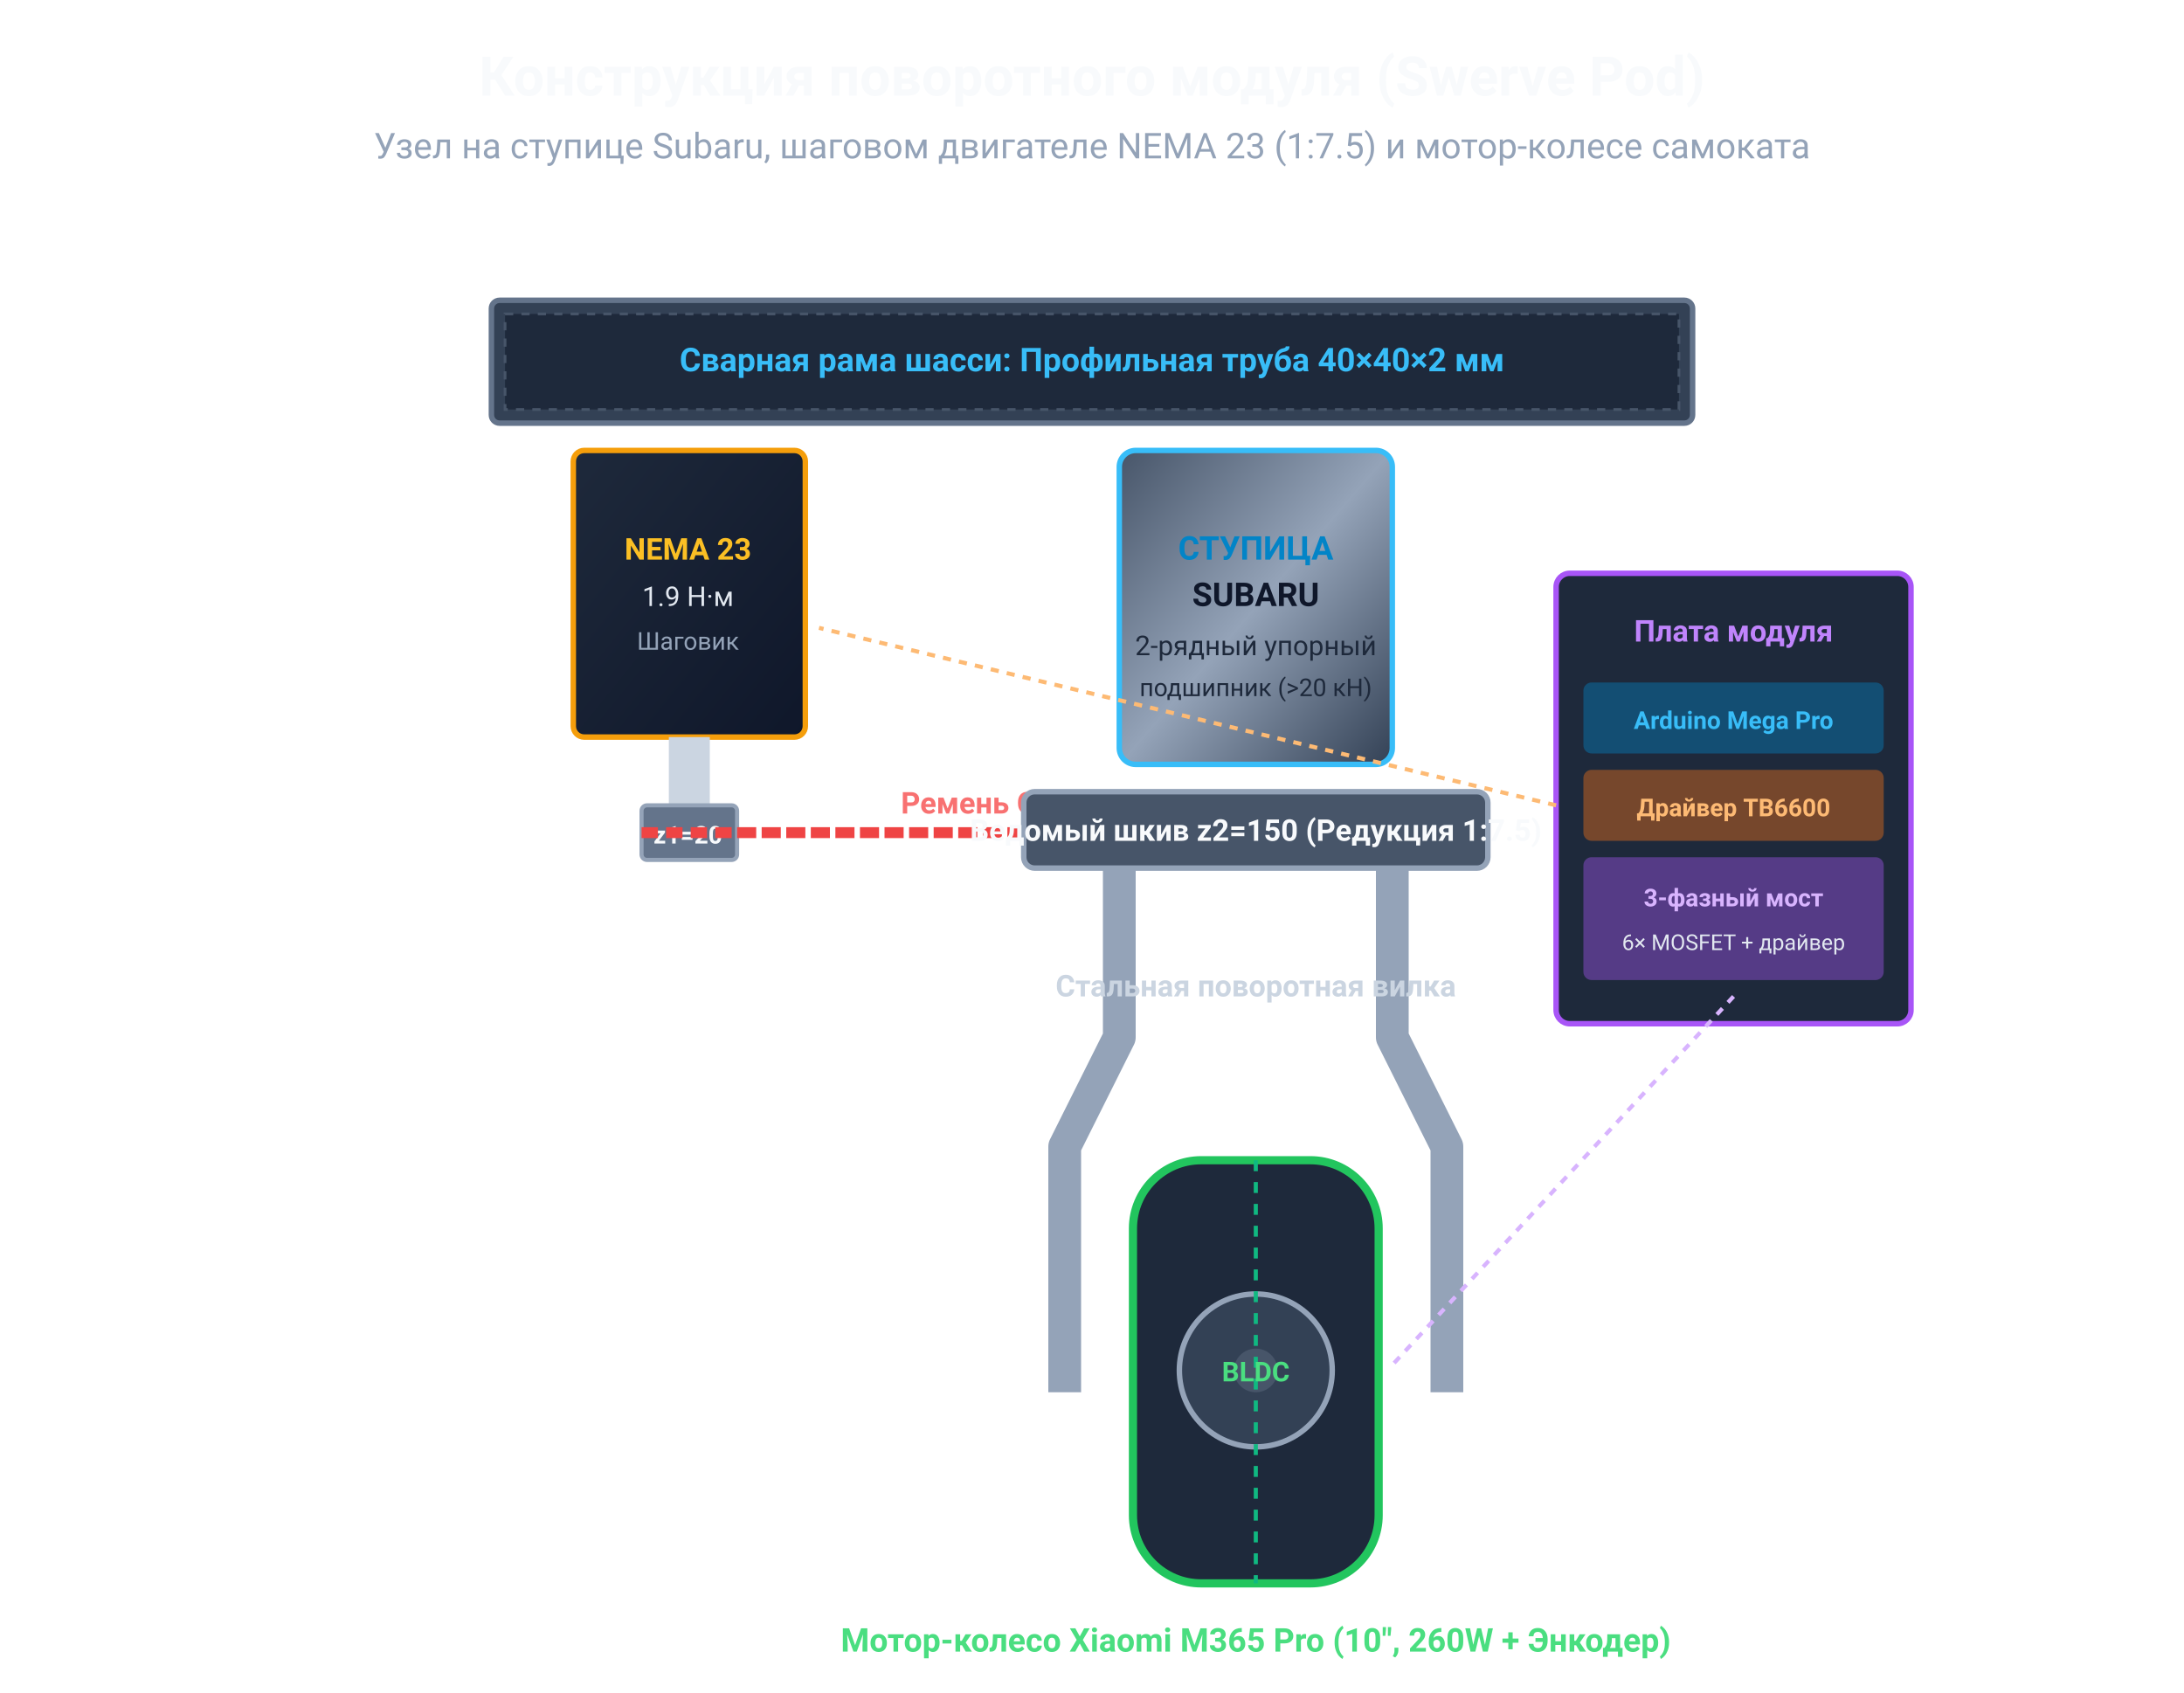
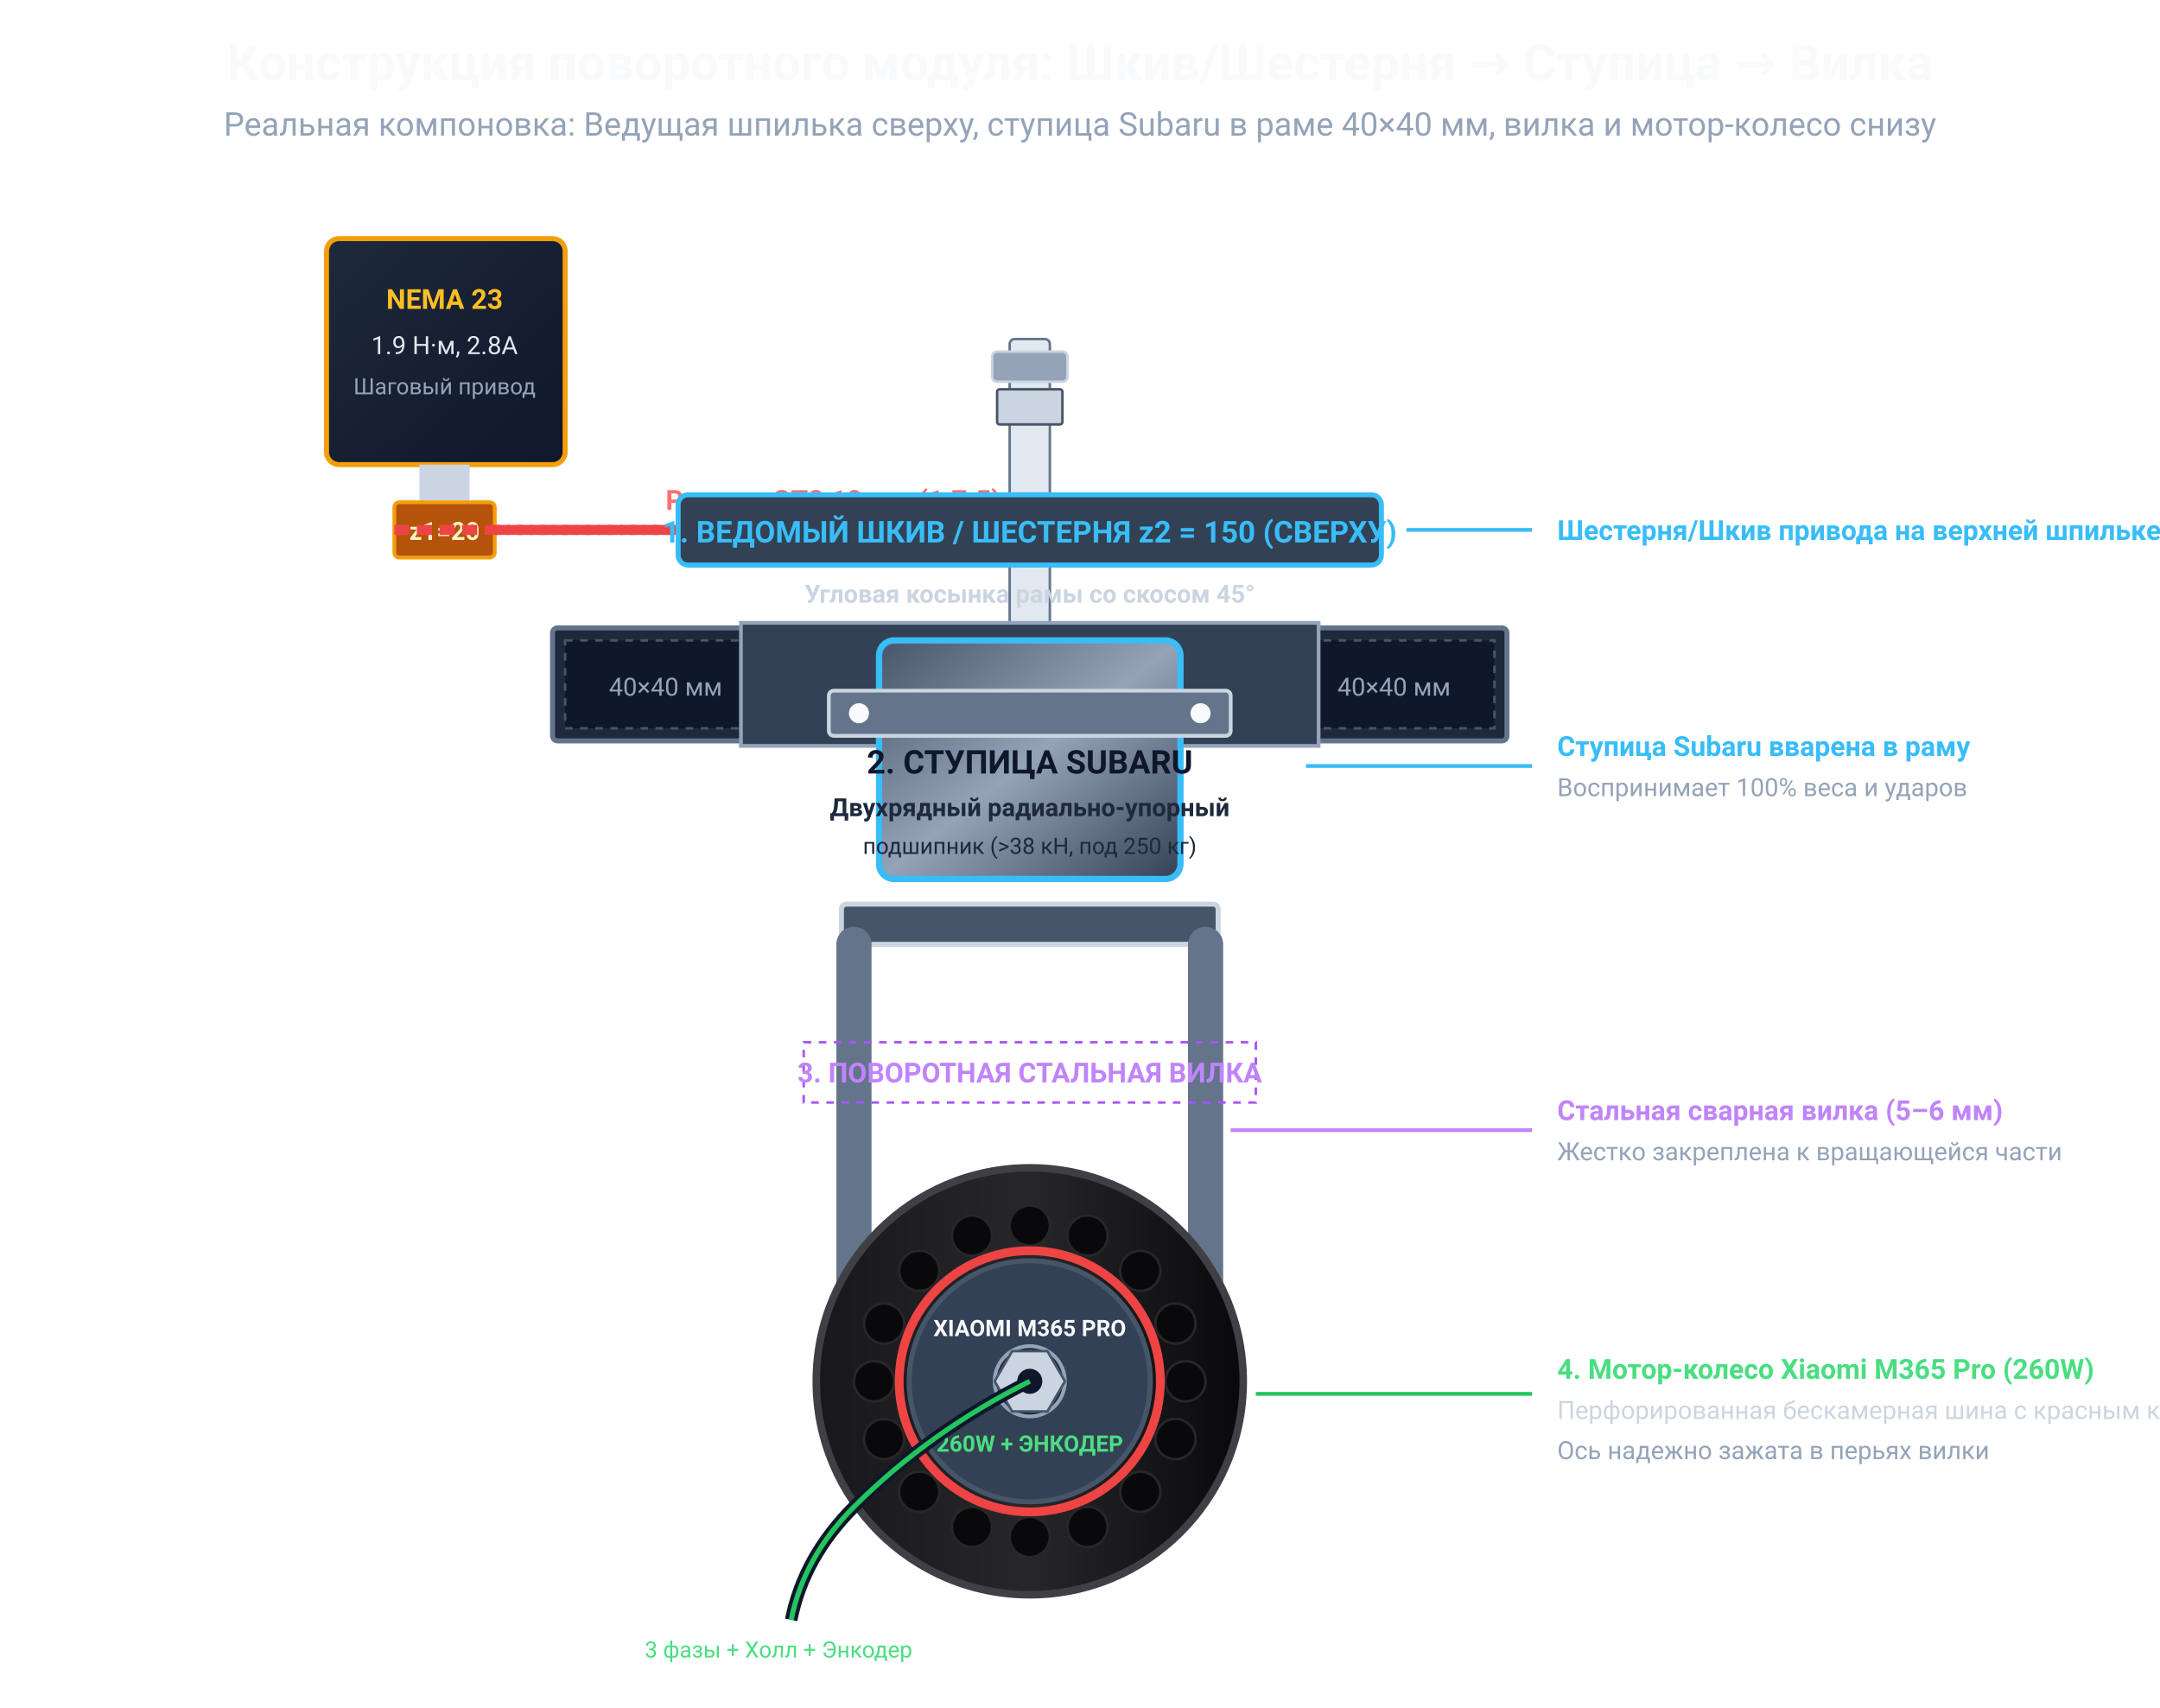
- <svg xmlns="http://www.w3.org/2000/svg" viewBox="0 0 800 620" width="800" height="620" style="background:#0f172a; font-family:'Segoe UI',Roboto,sans-serif;">
+ <svg xmlns="http://www.w3.org/2000/svg" viewBox="0 0 860 680" width="860" height="680" style="background:#0f172a; font-family:'Segoe UI',Roboto,sans-serif;">
  <defs>
    <linearGradient id="metalGrad" x1="0%" y1="0%" x2="100%" y2="100%">
      <stop offset="0%" stop-color="#475569" />
      <stop offset="50%" stop-color="#94a3b8" />
      <stop offset="100%" stop-color="#334155" />
    </linearGradient>
    <linearGradient id="stepperGrad" x1="0%" y1="0%" x2="100%" y2="100%">
      <stop offset="0%" stop-color="#1e293b" />
      <stop offset="100%" stop-color="#0f172a" />
    </linearGradient>
+     <linearGradient id="tireGrad" x1="0%" y1="0%" x2="100%" y2="0%">
+       <stop offset="0%" stop-color="#18181b" />
+       <stop offset="50%" stop-color="#27272a" />
+       <stop offset="100%" stop-color="#09090b" />
+     </linearGradient>
  </defs>
-   <text x="400" y="35" fill="#f8fafc" font-size="20" font-weight="bold" text-anchor="middle">Конструкция поворотного модуля (Swerve Pod)</text>
-   <text x="400" y="58" fill="#94a3b8" font-size="13" text-anchor="middle">Узел на ступице Subaru, шаговом двигателе NEMA 23 (1:7.5) и мотор-колесе самоката</text>
-   <g transform="translate(80, 90)">
-     <rect x="100" y="20" width="440" height="45" rx="3" fill="#334155" stroke="#64748b" stroke-width="2" />
-     <rect x="105" y="25" width="430" height="35" fill="#1e293b" stroke="#475569" stroke-dasharray="3,3" />
-     <text x="320" y="46" fill="#38bdf8" font-size="12" font-weight="bold" text-anchor="middle">Сварная рама шасси: Профильная труба 40×40×2 мм</text>
-     <rect x="130" y="75" width="85" height="105" rx="4" fill="url(#stepperGrad)" stroke="#f59e0b" stroke-width="2" />
-     <text x="172" y="115" fill="#fbbf24" font-size="11" font-weight="bold" text-anchor="middle">NEMA 23</text>
-     <text x="172" y="132" fill="#e2e8f0" font-size="10" text-anchor="middle">1.9 Н·м</text>
-     <text x="172" y="148" fill="#94a3b8" font-size="9" text-anchor="middle">Шаговик</text>
-     <rect x="165" y="180" width="15" height="25" fill="#cbd5e1" />
-     <rect x="155" y="205" width="35" height="20" rx="2" fill="#64748b" stroke="#94a3b8" stroke-width="1.5" />
-     <text x="172" y="219" fill="#f8fafc" font-size="9" font-weight="bold" text-anchor="middle">z1=20</text>
-     <path d="M 190 215 L 340 215 M 155 215 L 305 215" stroke="#ef4444" stroke-width="4" stroke-dasharray="6,3" />
-     <text x="250" y="208" fill="#f87171" font-size="11" font-weight="bold">Ремень GT2 10 мм (1:7.5)</text>
-     <rect x="295" y="200" width="170" height="28" rx="4" fill="#475569" stroke="#94a3b8" stroke-width="2" />
-     <text x="380" y="218" fill="#f8fafc" font-size="11" font-weight="bold" text-anchor="middle">Ведомый шкив z2=150 (Редукция 1:7.5)</text>
-     <rect x="330" y="75" width="100" height="115" rx="6" fill="url(#metalGrad)" stroke="#38bdf8" stroke-width="2" />
-     <text x="380" y="115" fill="#0284c7" font-size="12" font-weight="bold" text-anchor="middle">СТУПИЦА</text>
-     <text x="380" y="132" fill="#0f172a" font-size="12" font-weight="bold" text-anchor="middle">SUBARU</text>
-     <text x="380" y="150" fill="#1e293b" font-size="10" text-anchor="middle">2-рядный упорный</text>
-     <text x="380" y="165" fill="#1e293b" font-size="9" text-anchor="middle">подшипник (&gt;20 кН)</text>
-     <path d="M 330 228 L 330 290 L 310 330 L 310 420" stroke="#94a3b8" stroke-width="12" fill="none" stroke-linejoin="round" />
-     <path d="M 430 228 L 430 290 L 450 330 L 450 420" stroke="#94a3b8" stroke-width="12" fill="none" stroke-linejoin="round" />
-     <text x="380" y="275" fill="#cbd5e1" font-size="11" font-weight="bold" text-anchor="middle">Стальная поворотная вилка</text>
-     <rect x="335" y="335" width="90" height="155" rx="25" fill="#1e293b" stroke="#22c55e" stroke-width="3" />
-     <circle cx="380" cy="412" r="28" fill="#334155" stroke="#94a3b8" stroke-width="2" />
-     <circle cx="380" cy="412" r="8" fill="#475569" />
-     <line x1="380" y1="335" x2="380" y2="490" stroke="#10b981" stroke-width="1.5" stroke-dasharray="4,4" />
-     <text x="380" y="416" fill="#4ade80" font-size="10" font-weight="bold" text-anchor="middle">BLDC</text>
-     <text x="380" y="515" fill="#4ade80" font-size="12" font-weight="bold" text-anchor="middle">Мотор-колесо Xiaomi M365 Pro (10", 260W + Энкодер)</text>
-     <rect x="490" y="120" width="130" height="165" rx="5" fill="#1e293b" stroke="#a855f7" stroke-width="2" />
-     <text x="555" y="145" fill="#c084fc" font-size="11" font-weight="bold" text-anchor="middle">Плата модуля</text>
-     <rect x="500" y="160" width="110" height="26" rx="3" fill="#0284c7" opacity="0.4" />
-     <text x="555" y="177" fill="#38bdf8" font-size="9" font-weight="bold" text-anchor="middle">Arduino Mega Pro</text>
-     <rect x="500" y="192" width="110" height="26" rx="3" fill="#f97316" opacity="0.4" />
-     <text x="555" y="209" fill="#fdba74" font-size="9" font-weight="bold" text-anchor="middle">Драйвер TB6600</text>
-     <rect x="500" y="224" width="110" height="45" rx="3" fill="#a855f7" opacity="0.4" />
-     <text x="555" y="242" fill="#d8b4fe" font-size="9" font-weight="bold" text-anchor="middle">3-фазный мост</text>
-     <text x="555" y="258" fill="#e2e8f0" font-size="8" text-anchor="middle">6× MOSFET + драйвер</text>
-     <line x1="490" y1="205" x2="220" y2="140" stroke="#fdba74" stroke-width="1.5" stroke-dasharray="3,3" />
-     <line x1="555" y1="275" x2="430" y2="410" stroke="#d8b4fe" stroke-width="1.5" stroke-dasharray="3,3" />
+   <text x="430" y="32" fill="#f8fafc" font-size="20" font-weight="bold" text-anchor="middle">Конструкция поворотного модуля: Шкив/Шестерня → Ступица → Вилка</text>
+   <text x="430" y="54" fill="#94a3b8" font-size="13" text-anchor="middle">Реальная компоновка: Ведущая шпилька сверху, ступица Subaru в раме 40×40 мм, вилка и мотор-колесо снизу</text>
+   <g transform="translate(50, 75)">
+     <rect x="80" y="20" width="95" height="90" rx="5" fill="url(#stepperGrad)" stroke="#f59e0b" stroke-width="2" />
+     <text x="127" y="48" fill="#fbbf24" font-size="11" font-weight="bold" text-anchor="middle">NEMA 23</text>
+     <text x="127" y="66" fill="#e2e8f0" font-size="10" text-anchor="middle">1.9 Н·м, 2.8A</text>
+     <text x="127" y="82" fill="#94a3b8" font-size="9" text-anchor="middle">Шаговый привод</text>
+     <rect x="117" y="110" width="20" height="15" fill="#cbd5e1" />
+     <rect x="107" y="125" width="40" height="22" rx="2" fill="#b45309" stroke="#f59e0b" stroke-width="1.5" />
+     <text x="127" y="140" fill="#fef3c7" font-size="10" font-weight="bold" text-anchor="middle">z1=20</text>
+     <line x1="147" y1="136" x2="320" y2="136" stroke="#ef4444" stroke-width="4" stroke-dasharray="6,3" />
+     <line x1="107" y1="136" x2="220" y2="136" stroke="#ef4444" stroke-width="4" stroke-dasharray="6,3" />
+     <text x="215" y="128" fill="#f87171" font-size="11" font-weight="bold">Ремень GT2 10 мм (1:7.5)</text>
+     <rect x="352" y="60" width="16" height="120" rx="2" fill="#e2e8f0" stroke="#64748b" stroke-width="1" />
+     <rect x="345" y="65" width="30" height="12" rx="2" fill="#94a3b8" stroke="#cbd5e1" stroke-width="1" />
+     <rect x="347" y="80" width="26" height="14" rx="1" fill="#cbd5e1" stroke="#475569" stroke-width="1" />
+     <rect x="220" y="122" width="280" height="28" rx="4" fill="#334155" stroke="#38bdf8" stroke-width="2" />
+     <text x="360" y="141" fill="#38bdf8" font-size="12" font-weight="bold" text-anchor="middle">1. ВЕДОМЫЙ ШКИВ / ШЕСТЕРНЯ z2 = 150 (СВЕРХУ)</text>
+     <path d="M 510 136 L 560 136" stroke="#38bdf8" stroke-width="1.5" />
+     <text x="570" y="140" fill="#38bdf8" font-size="11" font-weight="bold">Шестерня/Шкив привода на верхней шпильке</text>
+     <g transform="translate(170, 165)">
+       <rect x="0" y="10" width="90" height="45" rx="2" fill="#1e293b" stroke="#64748b" stroke-width="2" />
+       <rect x="5" y="15" width="80" height="35" fill="#0f172a" stroke="#475569" stroke-dasharray="3,3" />
+       <text x="45" y="37" fill="#94a3b8" font-size="10" text-anchor="middle">40×40 мм</text>
+       <rect x="290" y="10" width="90" height="45" rx="2" fill="#1e293b" stroke="#64748b" stroke-width="2" />
+       <rect x="295" y="15" width="80" height="35" fill="#0f172a" stroke="#475569" stroke-dasharray="3,3" />
+       <text x="335" y="37" fill="#94a3b8" font-size="10" text-anchor="middle">40×40 мм</text>
+       <rect x="75" y="8" width="230" height="49" fill="#334155" stroke="#94a3b8" stroke-width="1.5" />
+       <text x="190" y="0" fill="#cbd5e1" font-size="10" font-weight="bold" text-anchor="middle">Угловая косынка рамы со скосом 45°</text>
+       <rect x="130" y="15" width="120" height="95" rx="6" fill="url(#metalGrad)" stroke="#38bdf8" stroke-width="2.5" />
+       <rect x="110" y="35" width="160" height="18" rx="2" fill="#64748b" stroke="#cbd5e1" stroke-width="1.5" />
+       <circle cx="122" cy="44" r="4" fill="#f8fafc" />
+       <circle cx="258" cy="44" r="4" fill="#f8fafc" />
+       <text x="190" y="68" fill="#0f172a" font-size="13" font-weight="bold" text-anchor="middle">2. СТУПИЦА SUBARU</text>
+       <text x="190" y="85" fill="#1e293b" font-size="10" font-weight="bold" text-anchor="middle">Двухрядный радиально-упорный</text>
+       <text x="190" y="100" fill="#1e293b" font-size="9" text-anchor="middle">подшипник (&gt;38 кН, под 250 кг)</text>
+     </g>
+     <path d="M 470 230 L 560 230" stroke="#38bdf8" stroke-width="1.5" />
+     <text x="570" y="226" fill="#38bdf8" font-size="11" font-weight="bold">Ступица Subaru вварена в раму</text>
+     <text x="570" y="242" fill="#94a3b8" font-size="10">Воспринимает 100% веса и ударов</text>
+     <rect x="285" y="285" width="150" height="16" rx="2" fill="#475569" stroke="#cbd5e1" stroke-width="2" />
+     <path d="M 290 301 L 290 490" stroke="#64748b" stroke-width="14" stroke-linecap="round" />
+     <path d="M 430 301 L 430 490" stroke="#64748b" stroke-width="14" stroke-linecap="round" />
+     <rect x="270" y="340" width="180" height="24" fill="none" stroke="#a855f7" stroke-width="1" stroke-dasharray="3,3" />
+     <text x="360" y="356" fill="#c084fc" font-size="11" font-weight="bold" text-anchor="middle">3. ПОВОРОТНАЯ СТАЛЬНАЯ ВИЛКА</text>
+     <path d="M 440 375 L 560 375" stroke="#c084fc" stroke-width="1.5" />
+     <text x="570" y="371" fill="#c084fc" font-size="11" font-weight="bold">Стальная сварная вилка (5–6 мм)</text>
+     <text x="570" y="387" fill="#94a3b8" font-size="10">Жестко закреплена к вращающейся части</text>
+     <g transform="translate(360, 475)">
+       <circle cx="0" cy="0" r="85" fill="url(#tireGrad)" stroke="#3f3f46" stroke-width="3" />
+       <g fill="#09090b" stroke="#27272a" stroke-width="1">
+         <circle cx="-62" cy="0" r="8" />
+         <circle cx="62" cy="0" r="8" />
+         <circle cx="0" cy="-62" r="8" />
+         <circle cx="0" cy="62" r="8" />
+         <circle cx="-44" cy="-44" r="8" />
+         <circle cx="44" cy="-44" r="8" />
+         <circle cx="-44" cy="44" r="8" />
+         <circle cx="44" cy="44" r="8" />
+         <circle cx="-58" cy="-23" r="8" />
+         <circle cx="58" cy="-23" r="8" />
+         <circle cx="-58" cy="23" r="8" />
+         <circle cx="58" cy="23" r="8" />
+         <circle cx="-23" cy="-58" r="8" />
+         <circle cx="23" cy="-58" r="8" />
+         <circle cx="-23" cy="58" r="8" />
+         <circle cx="23" cy="58" r="8" />
+       </g>
+       <circle cx="0" cy="0" r="52" fill="none" stroke="#ef4444" stroke-width="3.5" />
+       <circle cx="0" cy="0" r="48" fill="#334155" stroke="#475569" stroke-width="2" />
+       <circle cx="0" cy="0" r="14" fill="#1e293b" stroke="#94a3b8" stroke-width="1.5" />
+       <polygon points="-7,-12 7,-12 14,0 7,12 -7,12 -14,0" fill="#cbd5e1" stroke="#475569" />
+       <circle cx="0" cy="0" r="5" fill="#0f172a" />
+       <text x="0" y="-18" fill="#f8fafc" font-size="9" font-weight="bold" text-anchor="middle">XIAOMI M365 PRO</text>
+       <text x="0" y="28" fill="#4ade80" font-size="9" font-weight="bold" text-anchor="middle">260W + ЭНКОДЕР</text>
+       <path d="M 0 0 Q -40 20 -70 50 Q -90 70 -95 95" fill="none" stroke="#0f172a" stroke-width="5" />
+       <path d="M 0 0 Q -40 20 -70 50 Q -90 70 -95 95" fill="none" stroke="#22c55e" stroke-width="2" />
+       <text x="-100" y="110" fill="#4ade80" font-size="9" text-anchor="middle">3 фазы + Холл + Энкодер</text>
+     </g>
+     <path d="M 450 480 L 560 480" stroke="#22c55e" stroke-width="1.5" />
+     <text x="570" y="474" fill="#4ade80" font-size="11" font-weight="bold">4. Мотор-колесо Xiaomi M365 Pro (260W)</text>
+     <text x="570" y="490" fill="#cbd5e1" font-size="10">Перфорированная бескамерная шина с красным кантом</text>
+     <text x="570" y="506" fill="#94a3b8" font-size="10">Ось надежно зажата в перьях вилки</text>
  </g>
</svg>
